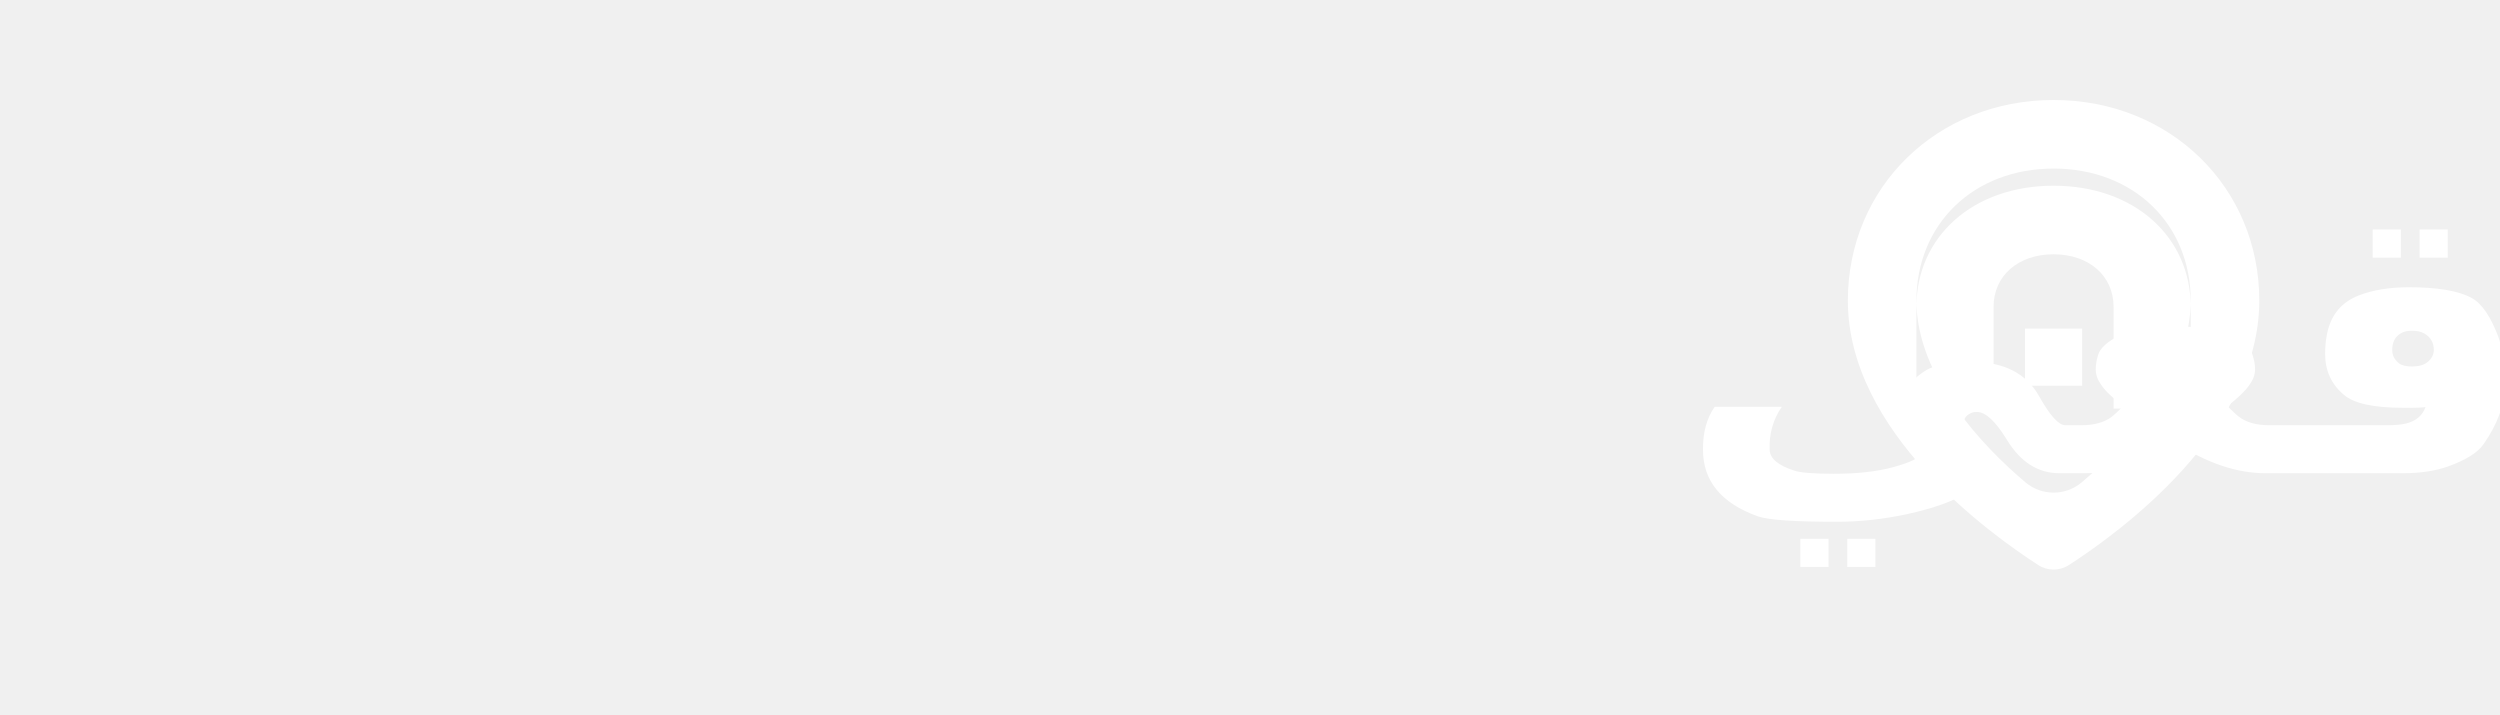
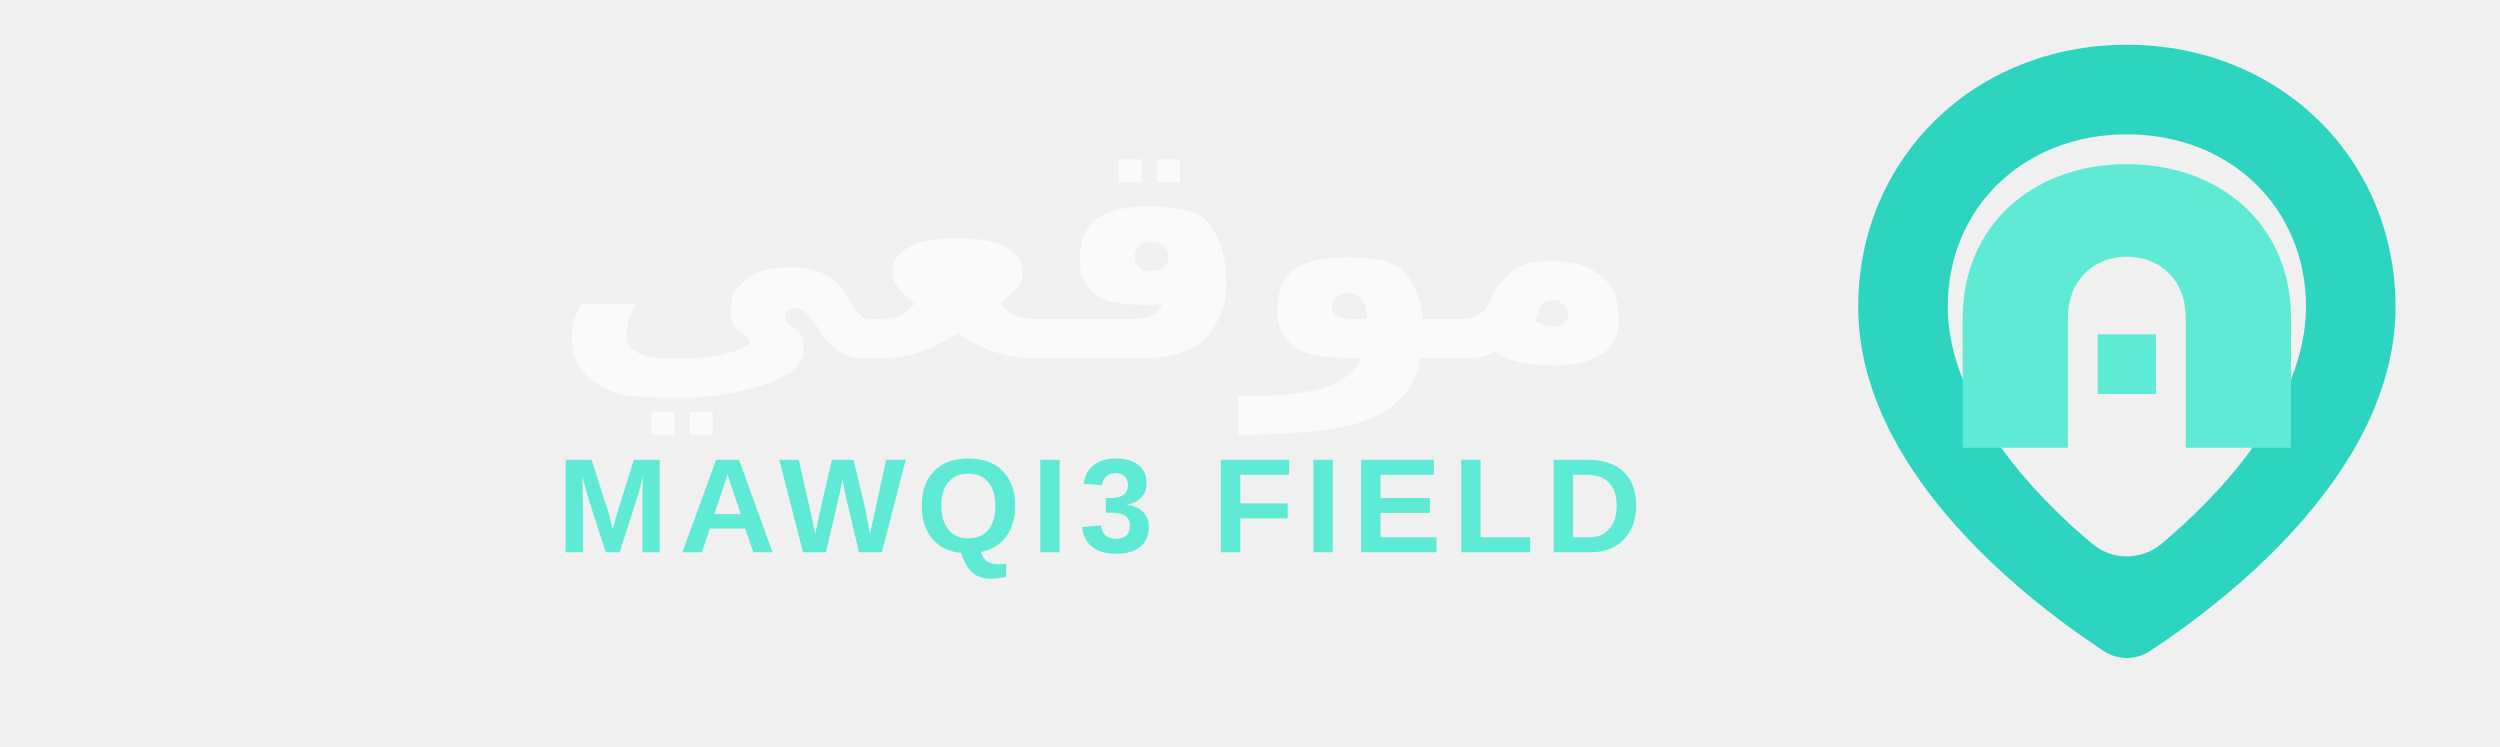
- <svg xmlns="http://www.w3.org/2000/svg" width="280" height="80" viewBox="0 0 280 80" role="img" aria-label="موقعي">
-   <g transform="translate(198 8) scale(0.64)">
-     <path fill="#ffffff" fill-rule="evenodd" d="M50 5C29.566 5 14 20.296 14 40.104c0 22.981 24.799 40.769 33.319 46.279a4.924 4.924 0 0 0 5.362 0C61.201 80.873 86 63.085 86 40.104C86 20.296 70.434 5 50 5Zm0 12c13.958 0 24 9.66 24 23.14 0 13.316-11.656 25.497-19.064 31.761a7.64 7.64 0 0 1-9.872 0C37.656 65.637 26 53.456 26 40.14 26 26.66 36.042 17 50 17Zm-24 42h13.5V41.2c0-5.42 4.284-9.2 10.5-9.2s10.5 3.78 10.5 9.2V59H74V41.2C74 28.952 64.138 20 50 20S26 28.952 26 41.2V59Zm19-14h10v10H45V45Z" />
-   </g>
-   <text x="188" y="53" fill="#ffffff" font-family="Tajawal, Arial, sans-serif" font-size="43" font-weight="800" letter-spacing="0" text-anchor="end" direction="rtl">موقعي</text>
+ <svg xmlns="http://www.w3.org/2000/svg" width="335" height="100" viewBox="0 0 335 100" fill="none" role="img" aria-label="موقعي Mawqi3 dark">
+   <path d="M285 6C264.4 6 249 21.4 249 41.1c0 22.8 24.3 40.5 33 46.2a5.6 5.6 0 0 0 6 0c8.7-5.7 33-23.4 33-46.2C321 21.4 305.6 6 285 6Zm0 12c13.8 0 24 9.8 24 23.1 0 13.1-11.7 25.4-19.4 31.8a7.2 7.2 0 0 1-9.2 0C272.7 66.5 261 54.2 261 41.1 261 27.8 271.2 18 285 18Z" fill="#2DD4BF" />
+   <path d="M263 60h14.1V42.6c0-5 3.4-8.2 7.9-8.2s7.9 3.2 7.9 8.2V60H307V42.6C307 30.4 297.8 22 285 22s-22 8.4-22 20.6V60Zm18.1-15.2h7.8v8h-7.8v-8Z" fill="#5EEAD4" />
+   <text x="220" y="48" text-anchor="end" font-family="Tajawal, Arial, sans-serif" font-size="42" font-weight="800" fill="#F8FAFC">موقعي</text>
+   <text x="220" y="74" text-anchor="end" font-family="Tajawal, Arial, sans-serif" font-size="18" font-weight="700" letter-spacing="1.4" fill="#5EEAD4">MAWQI3 FIELD</text>
</svg>
